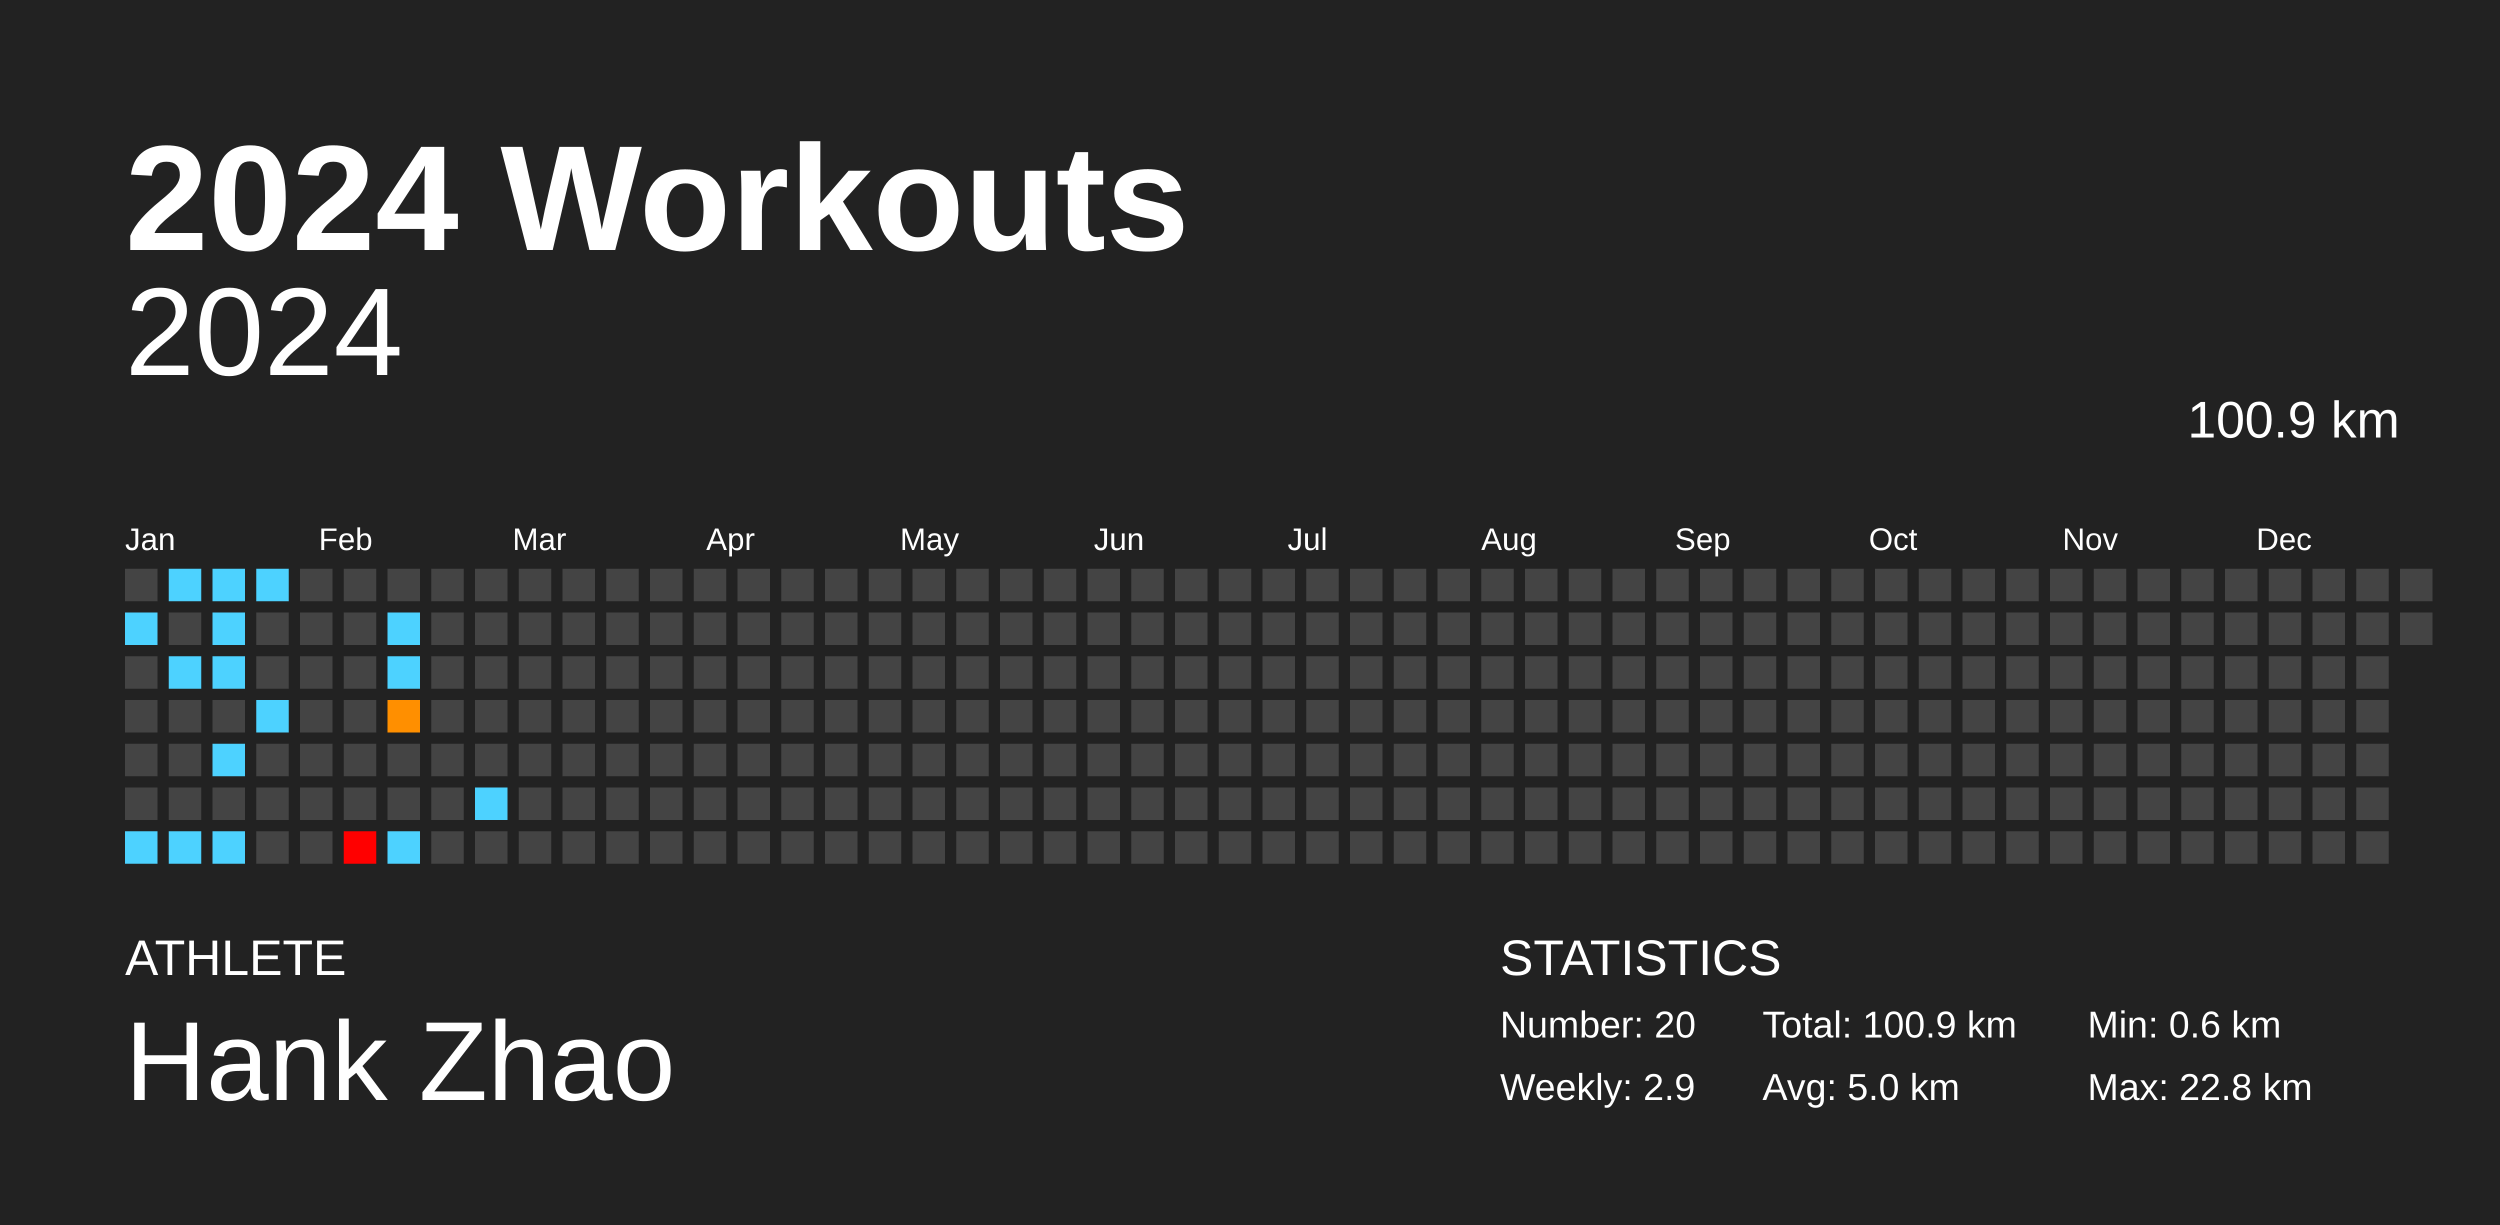
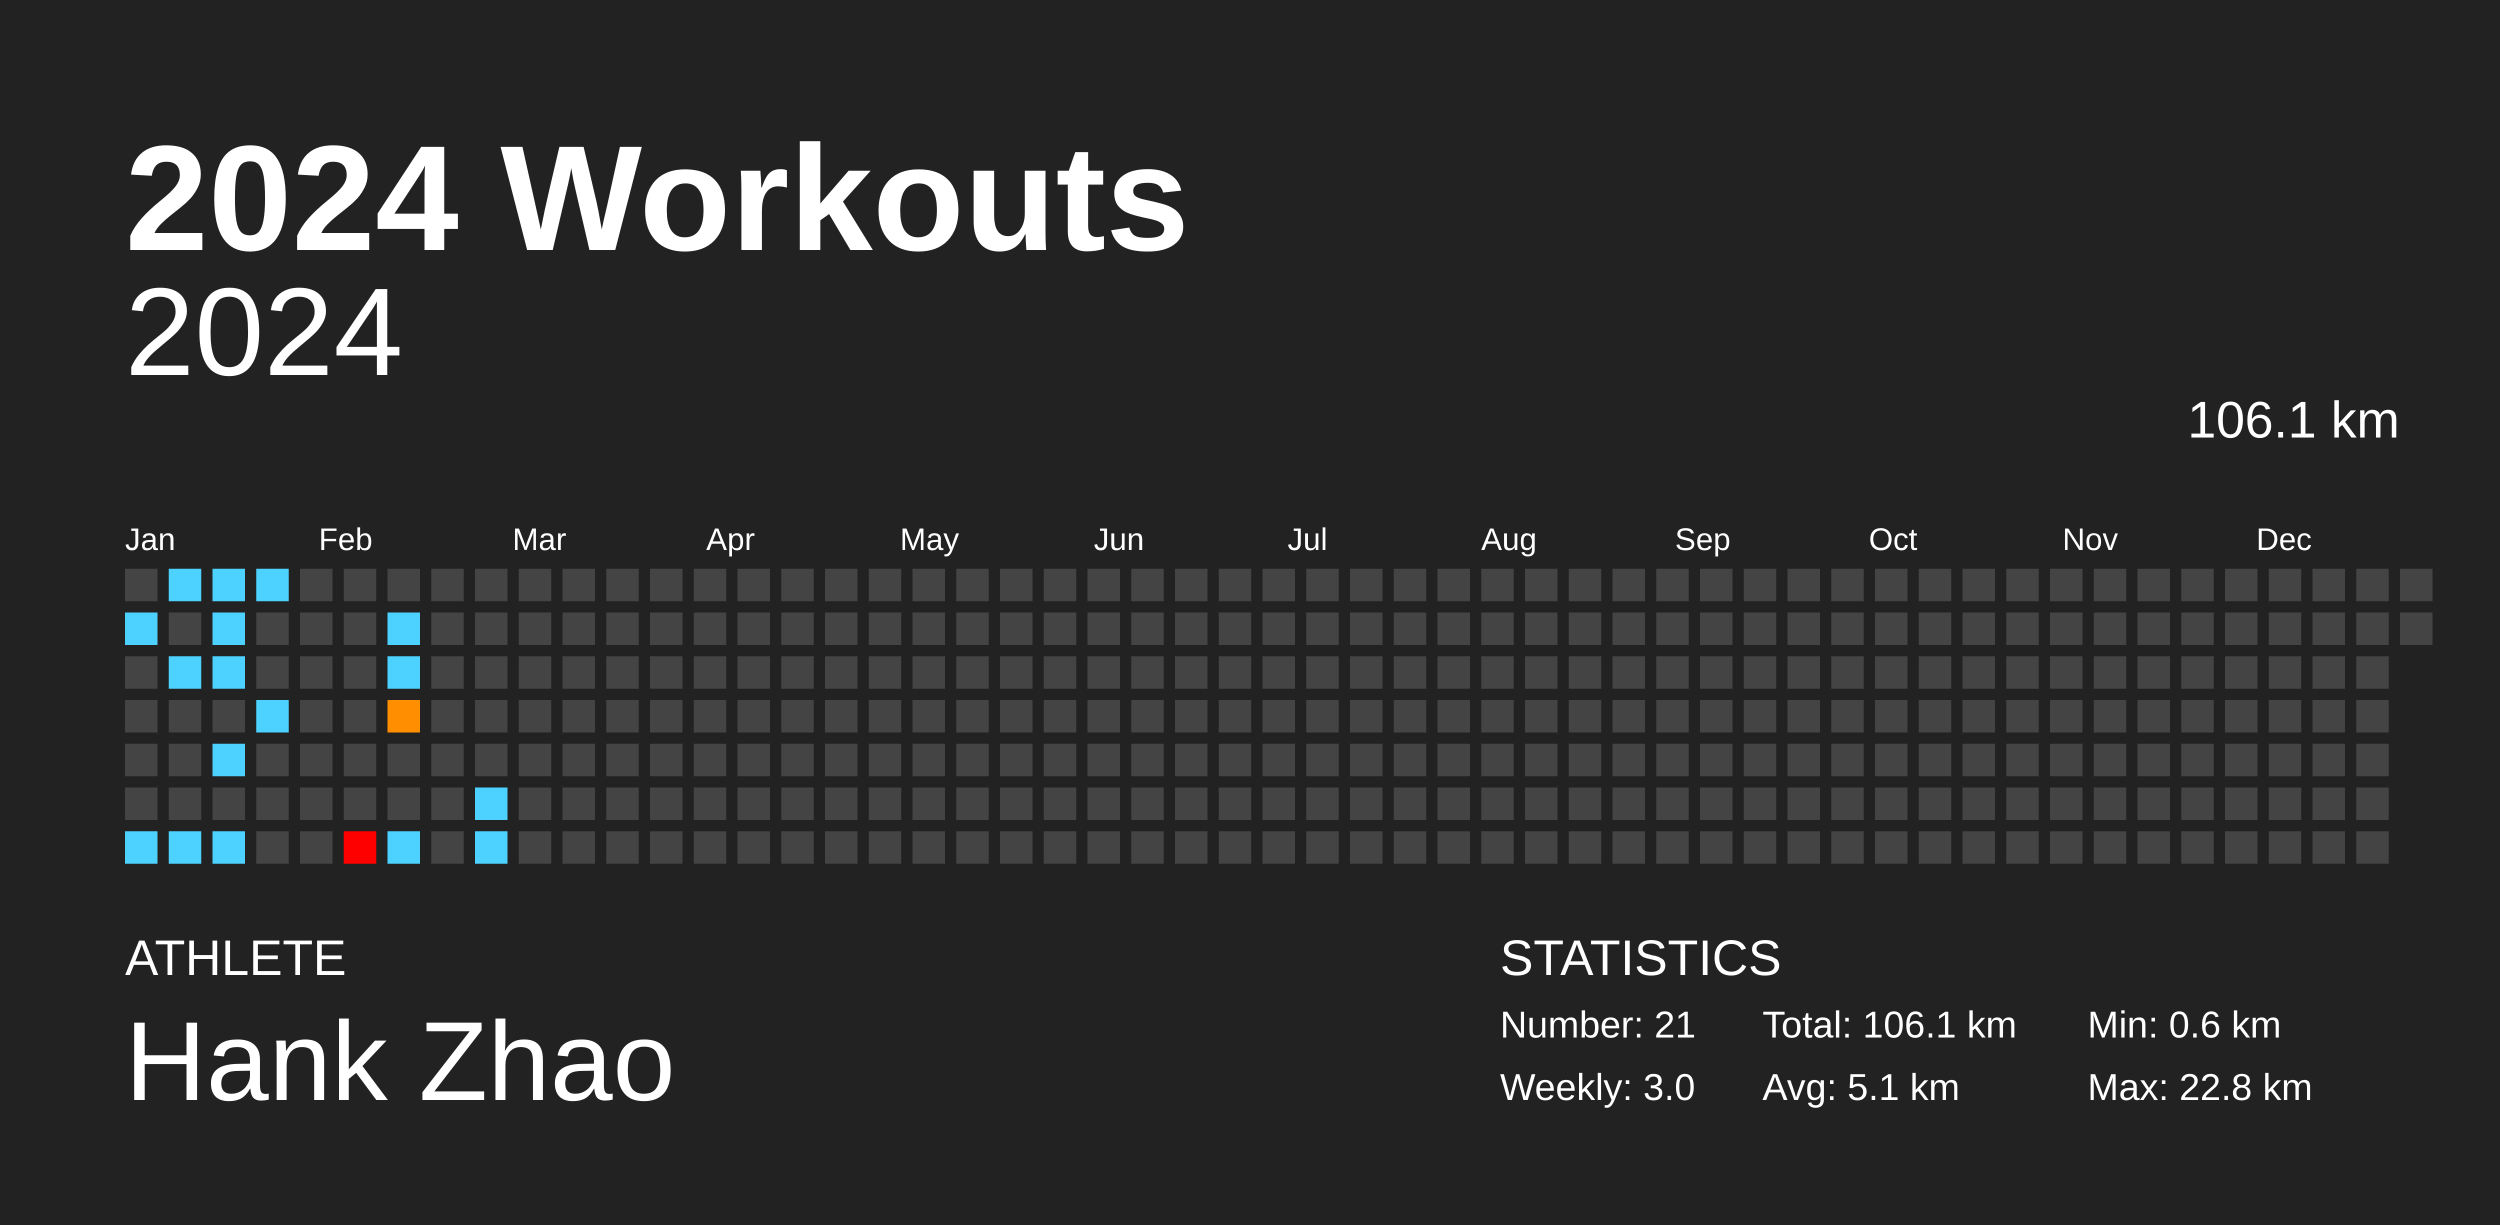
<svg xmlns="http://www.w3.org/2000/svg" baseProfile="full" height="98mm" version="1.1" viewBox="0,0,200,98" width="200mm">
  <defs />
  <rect fill="#222222" height="98" width="200" x="0" y="0" />
  <text fill="#FFFFFF" style="font-size:12px; font-family:Arial; font-weight:bold;" x="10" y="20">2024 Workouts</text>
  <text fill="#FFFFFF" style="font-size:4px; font-family:Arial" x="10" y="78">ATHLETE</text>
  <text fill="#FFFFFF" style="font-size:9px; font-family:Arial" x="10" y="88">Hank Zhao</text>
  <text fill="#FFFFFF" style="font-size:4px; font-family:Arial" x="120" y="78">STATISTICS</text>
-   <text fill="#FFFFFF" style="font-size:3px; font-family:Arial" x="120" y="83">Number: 20</text>
-   <text fill="#FFFFFF" style="font-size:3px; font-family:Arial" x="120" y="88">Weekly: 2.9</text>
-   <text fill="#FFFFFF" style="font-size:3px; font-family:Arial" x="141" y="83">Total: 100.9 km</text>
-   <text fill="#FFFFFF" style="font-size:3px; font-family:Arial" x="141" y="88">Avg: 5.0 km</text>
+   <text fill="#FFFFFF" style="font-size:3px; font-family:Arial" x="120" y="83">Number: 21</text>
+   <text fill="#FFFFFF" style="font-size:3px; font-family:Arial" x="120" y="88">Weekly: 3.0</text>
+   <text fill="#FFFFFF" style="font-size:3px; font-family:Arial" x="141" y="83">Total: 106.1 km</text>
+   <text fill="#FFFFFF" style="font-size:3px; font-family:Arial" x="141" y="88">Avg: 5.1 km</text>
  <text fill="#FFFFFF" style="font-size:3px; font-family:Arial" x="167" y="83">Min: 0.6 km</text>
  <text fill="#FFFFFF" style="font-size:3px; font-family:Arial" x="167" y="88">Max: 22.8 km</text>
  <text alignment-baseline="hanging" fill="#FFFFFF" style="font-size:10.0px; font-family:Arial;" x="10" y="30">2024</text>
-   <text alignment-baseline="hanging" fill="#FFFFFF" style="font-size:4.125px; font-family:Arial;" x="175" y="35">100.9 km</text>
+   <text alignment-baseline="hanging" fill="#FFFFFF" style="font-size:4.125px; font-family:Arial;" x="175" y="35">106.1 km</text>
  <text fill="#FFFFFF" style="font-size:2.5px; font-family:Arial" x="10.0" y="44">Jan</text>
  <text fill="#FFFFFF" style="font-size:2.5px; font-family:Arial" x="25.5" y="44">Feb</text>
  <text fill="#FFFFFF" style="font-size:2.5px; font-family:Arial" x="41.0" y="44">Mar</text>
  <text fill="#FFFFFF" style="font-size:2.5px; font-family:Arial" x="56.5" y="44">Apr</text>
  <text fill="#FFFFFF" style="font-size:2.5px; font-family:Arial" x="72.0" y="44">May</text>
  <text fill="#FFFFFF" style="font-size:2.5px; font-family:Arial" x="87.5" y="44">Jun</text>
  <text fill="#FFFFFF" style="font-size:2.5px; font-family:Arial" x="103.0" y="44">Jul</text>
  <text fill="#FFFFFF" style="font-size:2.5px; font-family:Arial" x="118.5" y="44">Aug</text>
  <text fill="#FFFFFF" style="font-size:2.5px; font-family:Arial" x="134.0" y="44">Sep</text>
  <text fill="#FFFFFF" style="font-size:2.5px; font-family:Arial" x="149.5" y="44">Oct</text>
  <text fill="#FFFFFF" style="font-size:2.5px; font-family:Arial" x="165.0" y="44">Nov</text>
  <text fill="#FFFFFF" style="font-size:2.5px; font-family:Arial" x="180.5" y="44">Dec</text>
  <rect fill="#444444" height="2.6" width="2.6" x="10.0" y="45.5" />
  <rect fill="#4dd2ff" height="2.6" width="2.6" x="10.0" y="49.0" />
  <rect fill="#444444" height="2.6" width="2.6" x="10.0" y="52.5" />
  <rect fill="#444444" height="2.6" width="2.6" x="10.0" y="56.0" />
  <rect fill="#444444" height="2.6" width="2.6" x="10.0" y="59.5" />
  <rect fill="#444444" height="2.6" width="2.6" x="10.0" y="63.0" />
  <rect fill="#4dd2ff" height="2.6" width="2.6" x="10.0" y="66.5" />
  <rect fill="#4dd2ff" height="2.6" width="2.6" x="13.5" y="45.5" />
  <rect fill="#444444" height="2.6" width="2.6" x="13.5" y="49.0" />
  <rect fill="#4dd2ff" height="2.6" width="2.6" x="13.5" y="52.5" />
  <rect fill="#444444" height="2.6" width="2.6" x="13.5" y="56.0" />
  <rect fill="#444444" height="2.6" width="2.6" x="13.5" y="59.5" />
  <rect fill="#444444" height="2.6" width="2.6" x="13.5" y="63.0" />
  <rect fill="#4dd2ff" height="2.6" width="2.6" x="13.5" y="66.5" />
  <rect fill="#4dd2ff" height="2.6" width="2.6" x="17.0" y="45.5" />
  <rect fill="#4dd2ff" height="2.6" width="2.6" x="17.0" y="49.0" />
  <rect fill="#4dd2ff" height="2.6" width="2.6" x="17.0" y="52.5" />
  <rect fill="#444444" height="2.6" width="2.6" x="17.0" y="56.0" />
  <rect fill="#4dd2ff" height="2.6" width="2.6" x="17.0" y="59.5" />
  <rect fill="#444444" height="2.6" width="2.6" x="17.0" y="63.0" />
  <rect fill="#4dd2ff" height="2.6" width="2.6" x="17.0" y="66.5" />
  <rect fill="#4dd2ff" height="2.6" width="2.6" x="20.5" y="45.5" />
  <rect fill="#444444" height="2.6" width="2.6" x="20.5" y="49.0" />
  <rect fill="#444444" height="2.6" width="2.6" x="20.5" y="52.5" />
  <rect fill="#4dd2ff" height="2.6" width="2.6" x="20.5" y="56.0" />
  <rect fill="#444444" height="2.6" width="2.6" x="20.5" y="59.5" />
  <rect fill="#444444" height="2.6" width="2.6" x="20.5" y="63.0" />
  <rect fill="#444444" height="2.6" width="2.6" x="20.5" y="66.5" />
  <rect fill="#444444" height="2.6" width="2.6" x="24.0" y="45.5" />
  <rect fill="#444444" height="2.6" width="2.6" x="24.0" y="49.0" />
  <rect fill="#444444" height="2.6" width="2.6" x="24.0" y="52.5" />
  <rect fill="#444444" height="2.6" width="2.6" x="24.0" y="56.0" />
  <rect fill="#444444" height="2.6" width="2.6" x="24.0" y="59.5" />
  <rect fill="#444444" height="2.6" width="2.6" x="24.0" y="63.0" />
  <rect fill="#444444" height="2.6" width="2.6" x="24.0" y="66.5" />
  <rect fill="#444444" height="2.6" width="2.6" x="27.5" y="45.5" />
  <rect fill="#444444" height="2.6" width="2.6" x="27.5" y="49.0" />
  <rect fill="#444444" height="2.6" width="2.6" x="27.5" y="52.5" />
  <rect fill="#444444" height="2.6" width="2.6" x="27.5" y="56.0" />
  <rect fill="#444444" height="2.6" width="2.6" x="27.5" y="59.5" />
  <rect fill="#444444" height="2.6" width="2.6" x="27.5" y="63.0" />
  <rect fill="red" height="2.6" width="2.6" x="27.5" y="66.5" />
  <rect fill="#444444" height="2.6" width="2.6" x="31.0" y="45.5" />
  <rect fill="#4dd2ff" height="2.6" width="2.6" x="31.0" y="49.0" />
  <rect fill="#4dd2ff" height="2.6" width="2.6" x="31.0" y="52.5" />
  <rect fill="#ff8f00" height="2.6" width="2.6" x="31.0" y="56.0" />
  <rect fill="#444444" height="2.6" width="2.6" x="31.0" y="59.5" />
  <rect fill="#444444" height="2.6" width="2.6" x="31.0" y="63.0" />
  <rect fill="#4dd2ff" height="2.6" width="2.6" x="31.0" y="66.5" />
  <rect fill="#444444" height="2.6" width="2.6" x="34.5" y="45.5" />
  <rect fill="#444444" height="2.6" width="2.6" x="34.5" y="49.0" />
  <rect fill="#444444" height="2.6" width="2.6" x="34.5" y="52.5" />
  <rect fill="#444444" height="2.6" width="2.6" x="34.5" y="56.0" />
  <rect fill="#444444" height="2.6" width="2.6" x="34.5" y="59.5" />
  <rect fill="#444444" height="2.6" width="2.6" x="34.5" y="63.0" />
  <rect fill="#444444" height="2.6" width="2.6" x="34.5" y="66.5" />
  <rect fill="#444444" height="2.6" width="2.6" x="38.0" y="45.5" />
  <rect fill="#444444" height="2.6" width="2.6" x="38.0" y="49.0" />
  <rect fill="#444444" height="2.6" width="2.6" x="38.0" y="52.5" />
  <rect fill="#444444" height="2.6" width="2.6" x="38.0" y="56.0" />
  <rect fill="#444444" height="2.6" width="2.6" x="38.0" y="59.5" />
  <rect fill="#4dd2ff" height="2.6" width="2.6" x="38.0" y="63.0" />
-   <rect fill="#444444" height="2.6" width="2.6" x="38.0" y="66.5" />
+   <rect fill="#4dd2ff" height="2.6" width="2.6" x="38.0" y="66.5" />
  <rect fill="#444444" height="2.6" width="2.6" x="41.5" y="45.5" />
  <rect fill="#444444" height="2.6" width="2.6" x="41.5" y="49.0" />
  <rect fill="#444444" height="2.6" width="2.6" x="41.5" y="52.5" />
  <rect fill="#444444" height="2.6" width="2.6" x="41.5" y="56.0" />
  <rect fill="#444444" height="2.6" width="2.6" x="41.5" y="59.5" />
  <rect fill="#444444" height="2.6" width="2.6" x="41.5" y="63.0" />
  <rect fill="#444444" height="2.6" width="2.6" x="41.5" y="66.5" />
  <rect fill="#444444" height="2.6" width="2.6" x="45.0" y="45.5" />
  <rect fill="#444444" height="2.6" width="2.6" x="45.0" y="49.0" />
  <rect fill="#444444" height="2.6" width="2.6" x="45.0" y="52.5" />
  <rect fill="#444444" height="2.6" width="2.6" x="45.0" y="56.0" />
  <rect fill="#444444" height="2.6" width="2.6" x="45.0" y="59.5" />
  <rect fill="#444444" height="2.6" width="2.6" x="45.0" y="63.0" />
  <rect fill="#444444" height="2.6" width="2.6" x="45.0" y="66.5" />
  <rect fill="#444444" height="2.6" width="2.6" x="48.5" y="45.5" />
  <rect fill="#444444" height="2.6" width="2.6" x="48.5" y="49.0" />
  <rect fill="#444444" height="2.6" width="2.6" x="48.5" y="52.5" />
  <rect fill="#444444" height="2.6" width="2.6" x="48.5" y="56.0" />
  <rect fill="#444444" height="2.6" width="2.6" x="48.5" y="59.5" />
  <rect fill="#444444" height="2.6" width="2.6" x="48.5" y="63.0" />
  <rect fill="#444444" height="2.6" width="2.6" x="48.5" y="66.5" />
  <rect fill="#444444" height="2.6" width="2.6" x="52.0" y="45.5" />
  <rect fill="#444444" height="2.6" width="2.6" x="52.0" y="49.0" />
  <rect fill="#444444" height="2.6" width="2.6" x="52.0" y="52.5" />
  <rect fill="#444444" height="2.6" width="2.6" x="52.0" y="56.0" />
  <rect fill="#444444" height="2.6" width="2.6" x="52.0" y="59.5" />
  <rect fill="#444444" height="2.6" width="2.6" x="52.0" y="63.0" />
  <rect fill="#444444" height="2.6" width="2.6" x="52.0" y="66.5" />
  <rect fill="#444444" height="2.6" width="2.6" x="55.5" y="45.5" />
  <rect fill="#444444" height="2.6" width="2.6" x="55.5" y="49.0" />
  <rect fill="#444444" height="2.6" width="2.6" x="55.5" y="52.5" />
  <rect fill="#444444" height="2.6" width="2.6" x="55.5" y="56.0" />
  <rect fill="#444444" height="2.6" width="2.6" x="55.5" y="59.5" />
  <rect fill="#444444" height="2.6" width="2.6" x="55.5" y="63.0" />
  <rect fill="#444444" height="2.6" width="2.6" x="55.5" y="66.5" />
  <rect fill="#444444" height="2.6" width="2.6" x="59.0" y="45.5" />
  <rect fill="#444444" height="2.6" width="2.6" x="59.0" y="49.0" />
  <rect fill="#444444" height="2.6" width="2.6" x="59.0" y="52.5" />
  <rect fill="#444444" height="2.6" width="2.6" x="59.0" y="56.0" />
  <rect fill="#444444" height="2.6" width="2.6" x="59.0" y="59.5" />
  <rect fill="#444444" height="2.6" width="2.6" x="59.0" y="63.0" />
  <rect fill="#444444" height="2.6" width="2.6" x="59.0" y="66.5" />
  <rect fill="#444444" height="2.6" width="2.6" x="62.5" y="45.5" />
  <rect fill="#444444" height="2.6" width="2.6" x="62.5" y="49.0" />
  <rect fill="#444444" height="2.6" width="2.6" x="62.5" y="52.5" />
  <rect fill="#444444" height="2.6" width="2.6" x="62.5" y="56.0" />
  <rect fill="#444444" height="2.6" width="2.6" x="62.5" y="59.5" />
  <rect fill="#444444" height="2.6" width="2.6" x="62.5" y="63.0" />
  <rect fill="#444444" height="2.6" width="2.6" x="62.5" y="66.5" />
  <rect fill="#444444" height="2.6" width="2.6" x="66.0" y="45.5" />
  <rect fill="#444444" height="2.6" width="2.6" x="66.0" y="49.0" />
  <rect fill="#444444" height="2.6" width="2.6" x="66.0" y="52.5" />
  <rect fill="#444444" height="2.6" width="2.6" x="66.0" y="56.0" />
  <rect fill="#444444" height="2.6" width="2.6" x="66.0" y="59.5" />
  <rect fill="#444444" height="2.6" width="2.6" x="66.0" y="63.0" />
  <rect fill="#444444" height="2.6" width="2.6" x="66.0" y="66.5" />
  <rect fill="#444444" height="2.6" width="2.6" x="69.5" y="45.5" />
  <rect fill="#444444" height="2.6" width="2.6" x="69.5" y="49.0" />
  <rect fill="#444444" height="2.6" width="2.6" x="69.5" y="52.5" />
  <rect fill="#444444" height="2.6" width="2.6" x="69.5" y="56.0" />
  <rect fill="#444444" height="2.6" width="2.6" x="69.5" y="59.5" />
  <rect fill="#444444" height="2.6" width="2.6" x="69.5" y="63.0" />
  <rect fill="#444444" height="2.6" width="2.6" x="69.5" y="66.5" />
  <rect fill="#444444" height="2.6" width="2.6" x="73.0" y="45.5" />
  <rect fill="#444444" height="2.6" width="2.6" x="73.0" y="49.0" />
  <rect fill="#444444" height="2.6" width="2.6" x="73.0" y="52.5" />
  <rect fill="#444444" height="2.6" width="2.6" x="73.0" y="56.0" />
  <rect fill="#444444" height="2.6" width="2.6" x="73.0" y="59.5" />
  <rect fill="#444444" height="2.6" width="2.6" x="73.0" y="63.0" />
  <rect fill="#444444" height="2.6" width="2.6" x="73.0" y="66.5" />
  <rect fill="#444444" height="2.6" width="2.6" x="76.5" y="45.5" />
  <rect fill="#444444" height="2.6" width="2.6" x="76.5" y="49.0" />
  <rect fill="#444444" height="2.6" width="2.6" x="76.5" y="52.5" />
  <rect fill="#444444" height="2.6" width="2.6" x="76.5" y="56.0" />
  <rect fill="#444444" height="2.6" width="2.6" x="76.5" y="59.5" />
  <rect fill="#444444" height="2.6" width="2.6" x="76.5" y="63.0" />
  <rect fill="#444444" height="2.6" width="2.6" x="76.5" y="66.5" />
  <rect fill="#444444" height="2.6" width="2.6" x="80.0" y="45.5" />
  <rect fill="#444444" height="2.6" width="2.6" x="80.0" y="49.0" />
  <rect fill="#444444" height="2.6" width="2.6" x="80.0" y="52.5" />
  <rect fill="#444444" height="2.6" width="2.6" x="80.0" y="56.0" />
  <rect fill="#444444" height="2.6" width="2.6" x="80.0" y="59.5" />
  <rect fill="#444444" height="2.6" width="2.6" x="80.0" y="63.0" />
  <rect fill="#444444" height="2.6" width="2.6" x="80.0" y="66.5" />
  <rect fill="#444444" height="2.6" width="2.6" x="83.5" y="45.5" />
  <rect fill="#444444" height="2.6" width="2.6" x="83.5" y="49.0" />
  <rect fill="#444444" height="2.6" width="2.6" x="83.5" y="52.5" />
  <rect fill="#444444" height="2.6" width="2.6" x="83.5" y="56.0" />
  <rect fill="#444444" height="2.6" width="2.6" x="83.5" y="59.5" />
  <rect fill="#444444" height="2.6" width="2.6" x="83.5" y="63.0" />
  <rect fill="#444444" height="2.6" width="2.6" x="83.5" y="66.5" />
  <rect fill="#444444" height="2.6" width="2.6" x="87.0" y="45.5" />
  <rect fill="#444444" height="2.6" width="2.6" x="87.0" y="49.0" />
  <rect fill="#444444" height="2.6" width="2.6" x="87.0" y="52.5" />
  <rect fill="#444444" height="2.6" width="2.6" x="87.0" y="56.0" />
  <rect fill="#444444" height="2.6" width="2.6" x="87.0" y="59.5" />
  <rect fill="#444444" height="2.6" width="2.6" x="87.0" y="63.0" />
  <rect fill="#444444" height="2.6" width="2.6" x="87.0" y="66.5" />
  <rect fill="#444444" height="2.6" width="2.6" x="90.5" y="45.5" />
  <rect fill="#444444" height="2.6" width="2.6" x="90.5" y="49.0" />
  <rect fill="#444444" height="2.6" width="2.6" x="90.5" y="52.5" />
  <rect fill="#444444" height="2.6" width="2.6" x="90.5" y="56.0" />
  <rect fill="#444444" height="2.6" width="2.6" x="90.5" y="59.5" />
  <rect fill="#444444" height="2.6" width="2.6" x="90.5" y="63.0" />
  <rect fill="#444444" height="2.6" width="2.6" x="90.5" y="66.5" />
  <rect fill="#444444" height="2.6" width="2.6" x="94.0" y="45.5" />
  <rect fill="#444444" height="2.6" width="2.6" x="94.0" y="49.0" />
  <rect fill="#444444" height="2.6" width="2.6" x="94.0" y="52.5" />
  <rect fill="#444444" height="2.6" width="2.6" x="94.0" y="56.0" />
  <rect fill="#444444" height="2.6" width="2.6" x="94.0" y="59.5" />
  <rect fill="#444444" height="2.6" width="2.6" x="94.0" y="63.0" />
  <rect fill="#444444" height="2.6" width="2.6" x="94.0" y="66.5" />
  <rect fill="#444444" height="2.6" width="2.6" x="97.5" y="45.5" />
  <rect fill="#444444" height="2.6" width="2.6" x="97.5" y="49.0" />
  <rect fill="#444444" height="2.6" width="2.6" x="97.5" y="52.5" />
  <rect fill="#444444" height="2.6" width="2.6" x="97.5" y="56.0" />
  <rect fill="#444444" height="2.6" width="2.6" x="97.5" y="59.5" />
  <rect fill="#444444" height="2.6" width="2.6" x="97.5" y="63.0" />
  <rect fill="#444444" height="2.6" width="2.6" x="97.5" y="66.5" />
  <rect fill="#444444" height="2.6" width="2.6" x="101.0" y="45.5" />
  <rect fill="#444444" height="2.6" width="2.6" x="101.0" y="49.0" />
  <rect fill="#444444" height="2.6" width="2.6" x="101.0" y="52.5" />
  <rect fill="#444444" height="2.6" width="2.6" x="101.0" y="56.0" />
  <rect fill="#444444" height="2.6" width="2.6" x="101.0" y="59.5" />
  <rect fill="#444444" height="2.6" width="2.6" x="101.0" y="63.0" />
  <rect fill="#444444" height="2.6" width="2.6" x="101.0" y="66.5" />
  <rect fill="#444444" height="2.6" width="2.6" x="104.5" y="45.5" />
  <rect fill="#444444" height="2.6" width="2.6" x="104.5" y="49.0" />
  <rect fill="#444444" height="2.6" width="2.6" x="104.5" y="52.5" />
  <rect fill="#444444" height="2.6" width="2.6" x="104.5" y="56.0" />
  <rect fill="#444444" height="2.6" width="2.6" x="104.5" y="59.5" />
  <rect fill="#444444" height="2.6" width="2.6" x="104.5" y="63.0" />
  <rect fill="#444444" height="2.6" width="2.6" x="104.5" y="66.5" />
  <rect fill="#444444" height="2.6" width="2.6" x="108.0" y="45.5" />
  <rect fill="#444444" height="2.6" width="2.6" x="108.0" y="49.0" />
  <rect fill="#444444" height="2.6" width="2.6" x="108.0" y="52.5" />
  <rect fill="#444444" height="2.6" width="2.6" x="108.0" y="56.0" />
  <rect fill="#444444" height="2.6" width="2.6" x="108.0" y="59.5" />
  <rect fill="#444444" height="2.6" width="2.6" x="108.0" y="63.0" />
  <rect fill="#444444" height="2.6" width="2.6" x="108.0" y="66.5" />
  <rect fill="#444444" height="2.6" width="2.6" x="111.5" y="45.5" />
  <rect fill="#444444" height="2.6" width="2.6" x="111.5" y="49.0" />
  <rect fill="#444444" height="2.6" width="2.6" x="111.5" y="52.5" />
  <rect fill="#444444" height="2.6" width="2.6" x="111.5" y="56.0" />
  <rect fill="#444444" height="2.6" width="2.6" x="111.5" y="59.5" />
  <rect fill="#444444" height="2.6" width="2.6" x="111.5" y="63.0" />
  <rect fill="#444444" height="2.6" width="2.6" x="111.5" y="66.5" />
  <rect fill="#444444" height="2.6" width="2.6" x="115.0" y="45.5" />
  <rect fill="#444444" height="2.6" width="2.6" x="115.0" y="49.0" />
  <rect fill="#444444" height="2.6" width="2.6" x="115.0" y="52.5" />
  <rect fill="#444444" height="2.6" width="2.6" x="115.0" y="56.0" />
  <rect fill="#444444" height="2.6" width="2.6" x="115.0" y="59.5" />
  <rect fill="#444444" height="2.6" width="2.6" x="115.0" y="63.0" />
  <rect fill="#444444" height="2.6" width="2.6" x="115.0" y="66.5" />
  <rect fill="#444444" height="2.6" width="2.6" x="118.5" y="45.5" />
  <rect fill="#444444" height="2.6" width="2.6" x="118.5" y="49.0" />
  <rect fill="#444444" height="2.6" width="2.6" x="118.5" y="52.5" />
  <rect fill="#444444" height="2.6" width="2.6" x="118.5" y="56.0" />
  <rect fill="#444444" height="2.6" width="2.6" x="118.5" y="59.5" />
  <rect fill="#444444" height="2.6" width="2.6" x="118.5" y="63.0" />
  <rect fill="#444444" height="2.6" width="2.6" x="118.5" y="66.5" />
  <rect fill="#444444" height="2.6" width="2.6" x="122.0" y="45.5" />
  <rect fill="#444444" height="2.6" width="2.6" x="122.0" y="49.0" />
  <rect fill="#444444" height="2.6" width="2.6" x="122.0" y="52.5" />
  <rect fill="#444444" height="2.6" width="2.6" x="122.0" y="56.0" />
  <rect fill="#444444" height="2.6" width="2.6" x="122.0" y="59.5" />
  <rect fill="#444444" height="2.6" width="2.6" x="122.0" y="63.0" />
  <rect fill="#444444" height="2.6" width="2.6" x="122.0" y="66.5" />
  <rect fill="#444444" height="2.6" width="2.6" x="125.5" y="45.5" />
  <rect fill="#444444" height="2.6" width="2.6" x="125.5" y="49.0" />
  <rect fill="#444444" height="2.6" width="2.6" x="125.5" y="52.5" />
  <rect fill="#444444" height="2.6" width="2.6" x="125.5" y="56.0" />
  <rect fill="#444444" height="2.6" width="2.6" x="125.5" y="59.5" />
  <rect fill="#444444" height="2.6" width="2.6" x="125.5" y="63.0" />
  <rect fill="#444444" height="2.6" width="2.6" x="125.5" y="66.5" />
  <rect fill="#444444" height="2.6" width="2.6" x="129.0" y="45.5" />
  <rect fill="#444444" height="2.6" width="2.6" x="129.0" y="49.0" />
  <rect fill="#444444" height="2.6" width="2.6" x="129.0" y="52.5" />
  <rect fill="#444444" height="2.6" width="2.6" x="129.0" y="56.0" />
  <rect fill="#444444" height="2.6" width="2.6" x="129.0" y="59.5" />
  <rect fill="#444444" height="2.6" width="2.6" x="129.0" y="63.0" />
  <rect fill="#444444" height="2.6" width="2.6" x="129.0" y="66.5" />
  <rect fill="#444444" height="2.6" width="2.6" x="132.5" y="45.5" />
  <rect fill="#444444" height="2.6" width="2.6" x="132.5" y="49.0" />
  <rect fill="#444444" height="2.6" width="2.6" x="132.5" y="52.5" />
  <rect fill="#444444" height="2.6" width="2.6" x="132.5" y="56.0" />
  <rect fill="#444444" height="2.6" width="2.6" x="132.5" y="59.5" />
  <rect fill="#444444" height="2.6" width="2.6" x="132.5" y="63.0" />
  <rect fill="#444444" height="2.6" width="2.6" x="132.5" y="66.5" />
  <rect fill="#444444" height="2.6" width="2.6" x="136.0" y="45.5" />
  <rect fill="#444444" height="2.6" width="2.6" x="136.0" y="49.0" />
  <rect fill="#444444" height="2.6" width="2.6" x="136.0" y="52.5" />
  <rect fill="#444444" height="2.6" width="2.6" x="136.0" y="56.0" />
  <rect fill="#444444" height="2.6" width="2.6" x="136.0" y="59.5" />
  <rect fill="#444444" height="2.6" width="2.6" x="136.0" y="63.0" />
  <rect fill="#444444" height="2.6" width="2.6" x="136.0" y="66.5" />
  <rect fill="#444444" height="2.6" width="2.6" x="139.5" y="45.5" />
  <rect fill="#444444" height="2.6" width="2.6" x="139.5" y="49.0" />
  <rect fill="#444444" height="2.6" width="2.6" x="139.5" y="52.5" />
  <rect fill="#444444" height="2.6" width="2.6" x="139.5" y="56.0" />
  <rect fill="#444444" height="2.6" width="2.6" x="139.5" y="59.5" />
  <rect fill="#444444" height="2.6" width="2.6" x="139.5" y="63.0" />
  <rect fill="#444444" height="2.6" width="2.6" x="139.5" y="66.5" />
  <rect fill="#444444" height="2.6" width="2.6" x="143.0" y="45.5" />
  <rect fill="#444444" height="2.6" width="2.6" x="143.0" y="49.0" />
  <rect fill="#444444" height="2.6" width="2.6" x="143.0" y="52.5" />
  <rect fill="#444444" height="2.6" width="2.6" x="143.0" y="56.0" />
  <rect fill="#444444" height="2.6" width="2.6" x="143.0" y="59.5" />
  <rect fill="#444444" height="2.6" width="2.6" x="143.0" y="63.0" />
  <rect fill="#444444" height="2.6" width="2.6" x="143.0" y="66.5" />
  <rect fill="#444444" height="2.6" width="2.6" x="146.5" y="45.5" />
  <rect fill="#444444" height="2.6" width="2.6" x="146.5" y="49.0" />
  <rect fill="#444444" height="2.6" width="2.6" x="146.5" y="52.5" />
  <rect fill="#444444" height="2.6" width="2.6" x="146.5" y="56.0" />
  <rect fill="#444444" height="2.6" width="2.6" x="146.5" y="59.5" />
  <rect fill="#444444" height="2.6" width="2.6" x="146.5" y="63.0" />
  <rect fill="#444444" height="2.6" width="2.6" x="146.5" y="66.5" />
  <rect fill="#444444" height="2.6" width="2.6" x="150.0" y="45.5" />
  <rect fill="#444444" height="2.6" width="2.6" x="150.0" y="49.0" />
  <rect fill="#444444" height="2.6" width="2.6" x="150.0" y="52.5" />
  <rect fill="#444444" height="2.6" width="2.6" x="150.0" y="56.0" />
  <rect fill="#444444" height="2.6" width="2.6" x="150.0" y="59.5" />
  <rect fill="#444444" height="2.6" width="2.6" x="150.0" y="63.0" />
  <rect fill="#444444" height="2.6" width="2.6" x="150.0" y="66.5" />
  <rect fill="#444444" height="2.6" width="2.6" x="153.5" y="45.5" />
  <rect fill="#444444" height="2.6" width="2.6" x="153.5" y="49.0" />
  <rect fill="#444444" height="2.6" width="2.6" x="153.5" y="52.5" />
  <rect fill="#444444" height="2.6" width="2.6" x="153.5" y="56.0" />
  <rect fill="#444444" height="2.6" width="2.6" x="153.5" y="59.5" />
  <rect fill="#444444" height="2.6" width="2.6" x="153.5" y="63.0" />
  <rect fill="#444444" height="2.6" width="2.6" x="153.5" y="66.5" />
  <rect fill="#444444" height="2.6" width="2.6" x="157.0" y="45.5" />
  <rect fill="#444444" height="2.6" width="2.6" x="157.0" y="49.0" />
  <rect fill="#444444" height="2.6" width="2.6" x="157.0" y="52.5" />
  <rect fill="#444444" height="2.6" width="2.6" x="157.0" y="56.0" />
  <rect fill="#444444" height="2.6" width="2.6" x="157.0" y="59.5" />
  <rect fill="#444444" height="2.6" width="2.6" x="157.0" y="63.0" />
  <rect fill="#444444" height="2.6" width="2.6" x="157.0" y="66.5" />
  <rect fill="#444444" height="2.6" width="2.6" x="160.5" y="45.5" />
  <rect fill="#444444" height="2.6" width="2.6" x="160.5" y="49.0" />
  <rect fill="#444444" height="2.6" width="2.6" x="160.5" y="52.5" />
  <rect fill="#444444" height="2.6" width="2.6" x="160.5" y="56.0" />
  <rect fill="#444444" height="2.6" width="2.6" x="160.5" y="59.5" />
  <rect fill="#444444" height="2.6" width="2.6" x="160.5" y="63.0" />
  <rect fill="#444444" height="2.6" width="2.6" x="160.5" y="66.5" />
  <rect fill="#444444" height="2.6" width="2.6" x="164.0" y="45.5" />
  <rect fill="#444444" height="2.6" width="2.6" x="164.0" y="49.0" />
  <rect fill="#444444" height="2.6" width="2.6" x="164.0" y="52.5" />
  <rect fill="#444444" height="2.6" width="2.6" x="164.0" y="56.0" />
  <rect fill="#444444" height="2.6" width="2.6" x="164.0" y="59.5" />
  <rect fill="#444444" height="2.6" width="2.6" x="164.0" y="63.0" />
  <rect fill="#444444" height="2.6" width="2.6" x="164.0" y="66.5" />
  <rect fill="#444444" height="2.6" width="2.6" x="167.5" y="45.5" />
  <rect fill="#444444" height="2.6" width="2.6" x="167.5" y="49.0" />
  <rect fill="#444444" height="2.6" width="2.6" x="167.5" y="52.5" />
  <rect fill="#444444" height="2.6" width="2.6" x="167.5" y="56.0" />
  <rect fill="#444444" height="2.6" width="2.6" x="167.5" y="59.5" />
  <rect fill="#444444" height="2.6" width="2.6" x="167.5" y="63.0" />
  <rect fill="#444444" height="2.6" width="2.6" x="167.5" y="66.5" />
  <rect fill="#444444" height="2.6" width="2.6" x="171.0" y="45.5" />
  <rect fill="#444444" height="2.6" width="2.6" x="171.0" y="49.0" />
  <rect fill="#444444" height="2.6" width="2.6" x="171.0" y="52.5" />
  <rect fill="#444444" height="2.6" width="2.6" x="171.0" y="56.0" />
  <rect fill="#444444" height="2.6" width="2.6" x="171.0" y="59.5" />
  <rect fill="#444444" height="2.6" width="2.6" x="171.0" y="63.0" />
  <rect fill="#444444" height="2.6" width="2.6" x="171.0" y="66.5" />
  <rect fill="#444444" height="2.6" width="2.6" x="174.5" y="45.5" />
  <rect fill="#444444" height="2.6" width="2.6" x="174.5" y="49.0" />
  <rect fill="#444444" height="2.6" width="2.6" x="174.5" y="52.5" />
  <rect fill="#444444" height="2.6" width="2.6" x="174.5" y="56.0" />
  <rect fill="#444444" height="2.6" width="2.6" x="174.5" y="59.5" />
  <rect fill="#444444" height="2.6" width="2.6" x="174.5" y="63.0" />
  <rect fill="#444444" height="2.6" width="2.6" x="174.5" y="66.5" />
  <rect fill="#444444" height="2.6" width="2.6" x="178.0" y="45.5" />
  <rect fill="#444444" height="2.6" width="2.6" x="178.0" y="49.0" />
  <rect fill="#444444" height="2.6" width="2.6" x="178.0" y="52.5" />
  <rect fill="#444444" height="2.6" width="2.6" x="178.0" y="56.0" />
  <rect fill="#444444" height="2.6" width="2.6" x="178.0" y="59.5" />
  <rect fill="#444444" height="2.6" width="2.6" x="178.0" y="63.0" />
  <rect fill="#444444" height="2.6" width="2.6" x="178.0" y="66.5" />
  <rect fill="#444444" height="2.6" width="2.6" x="181.5" y="45.5" />
  <rect fill="#444444" height="2.6" width="2.6" x="181.5" y="49.0" />
  <rect fill="#444444" height="2.6" width="2.6" x="181.5" y="52.5" />
  <rect fill="#444444" height="2.6" width="2.6" x="181.5" y="56.0" />
  <rect fill="#444444" height="2.6" width="2.6" x="181.5" y="59.5" />
  <rect fill="#444444" height="2.6" width="2.6" x="181.5" y="63.0" />
  <rect fill="#444444" height="2.6" width="2.6" x="181.5" y="66.5" />
  <rect fill="#444444" height="2.6" width="2.6" x="185.0" y="45.5" />
  <rect fill="#444444" height="2.6" width="2.6" x="185.0" y="49.0" />
  <rect fill="#444444" height="2.6" width="2.6" x="185.0" y="52.5" />
  <rect fill="#444444" height="2.6" width="2.6" x="185.0" y="56.0" />
  <rect fill="#444444" height="2.6" width="2.6" x="185.0" y="59.5" />
  <rect fill="#444444" height="2.6" width="2.6" x="185.0" y="63.0" />
  <rect fill="#444444" height="2.6" width="2.6" x="185.0" y="66.5" />
  <rect fill="#444444" height="2.6" width="2.6" x="188.5" y="45.5" />
  <rect fill="#444444" height="2.6" width="2.6" x="188.5" y="49.0" />
  <rect fill="#444444" height="2.6" width="2.6" x="188.5" y="52.5" />
  <rect fill="#444444" height="2.6" width="2.6" x="188.5" y="56.0" />
  <rect fill="#444444" height="2.6" width="2.6" x="188.5" y="59.5" />
  <rect fill="#444444" height="2.6" width="2.6" x="188.5" y="63.0" />
  <rect fill="#444444" height="2.6" width="2.6" x="188.5" y="66.5" />
  <rect fill="#444444" height="2.6" width="2.6" x="192.0" y="45.5" />
  <rect fill="#444444" height="2.6" width="2.6" x="192.0" y="49.0" />
</svg>
